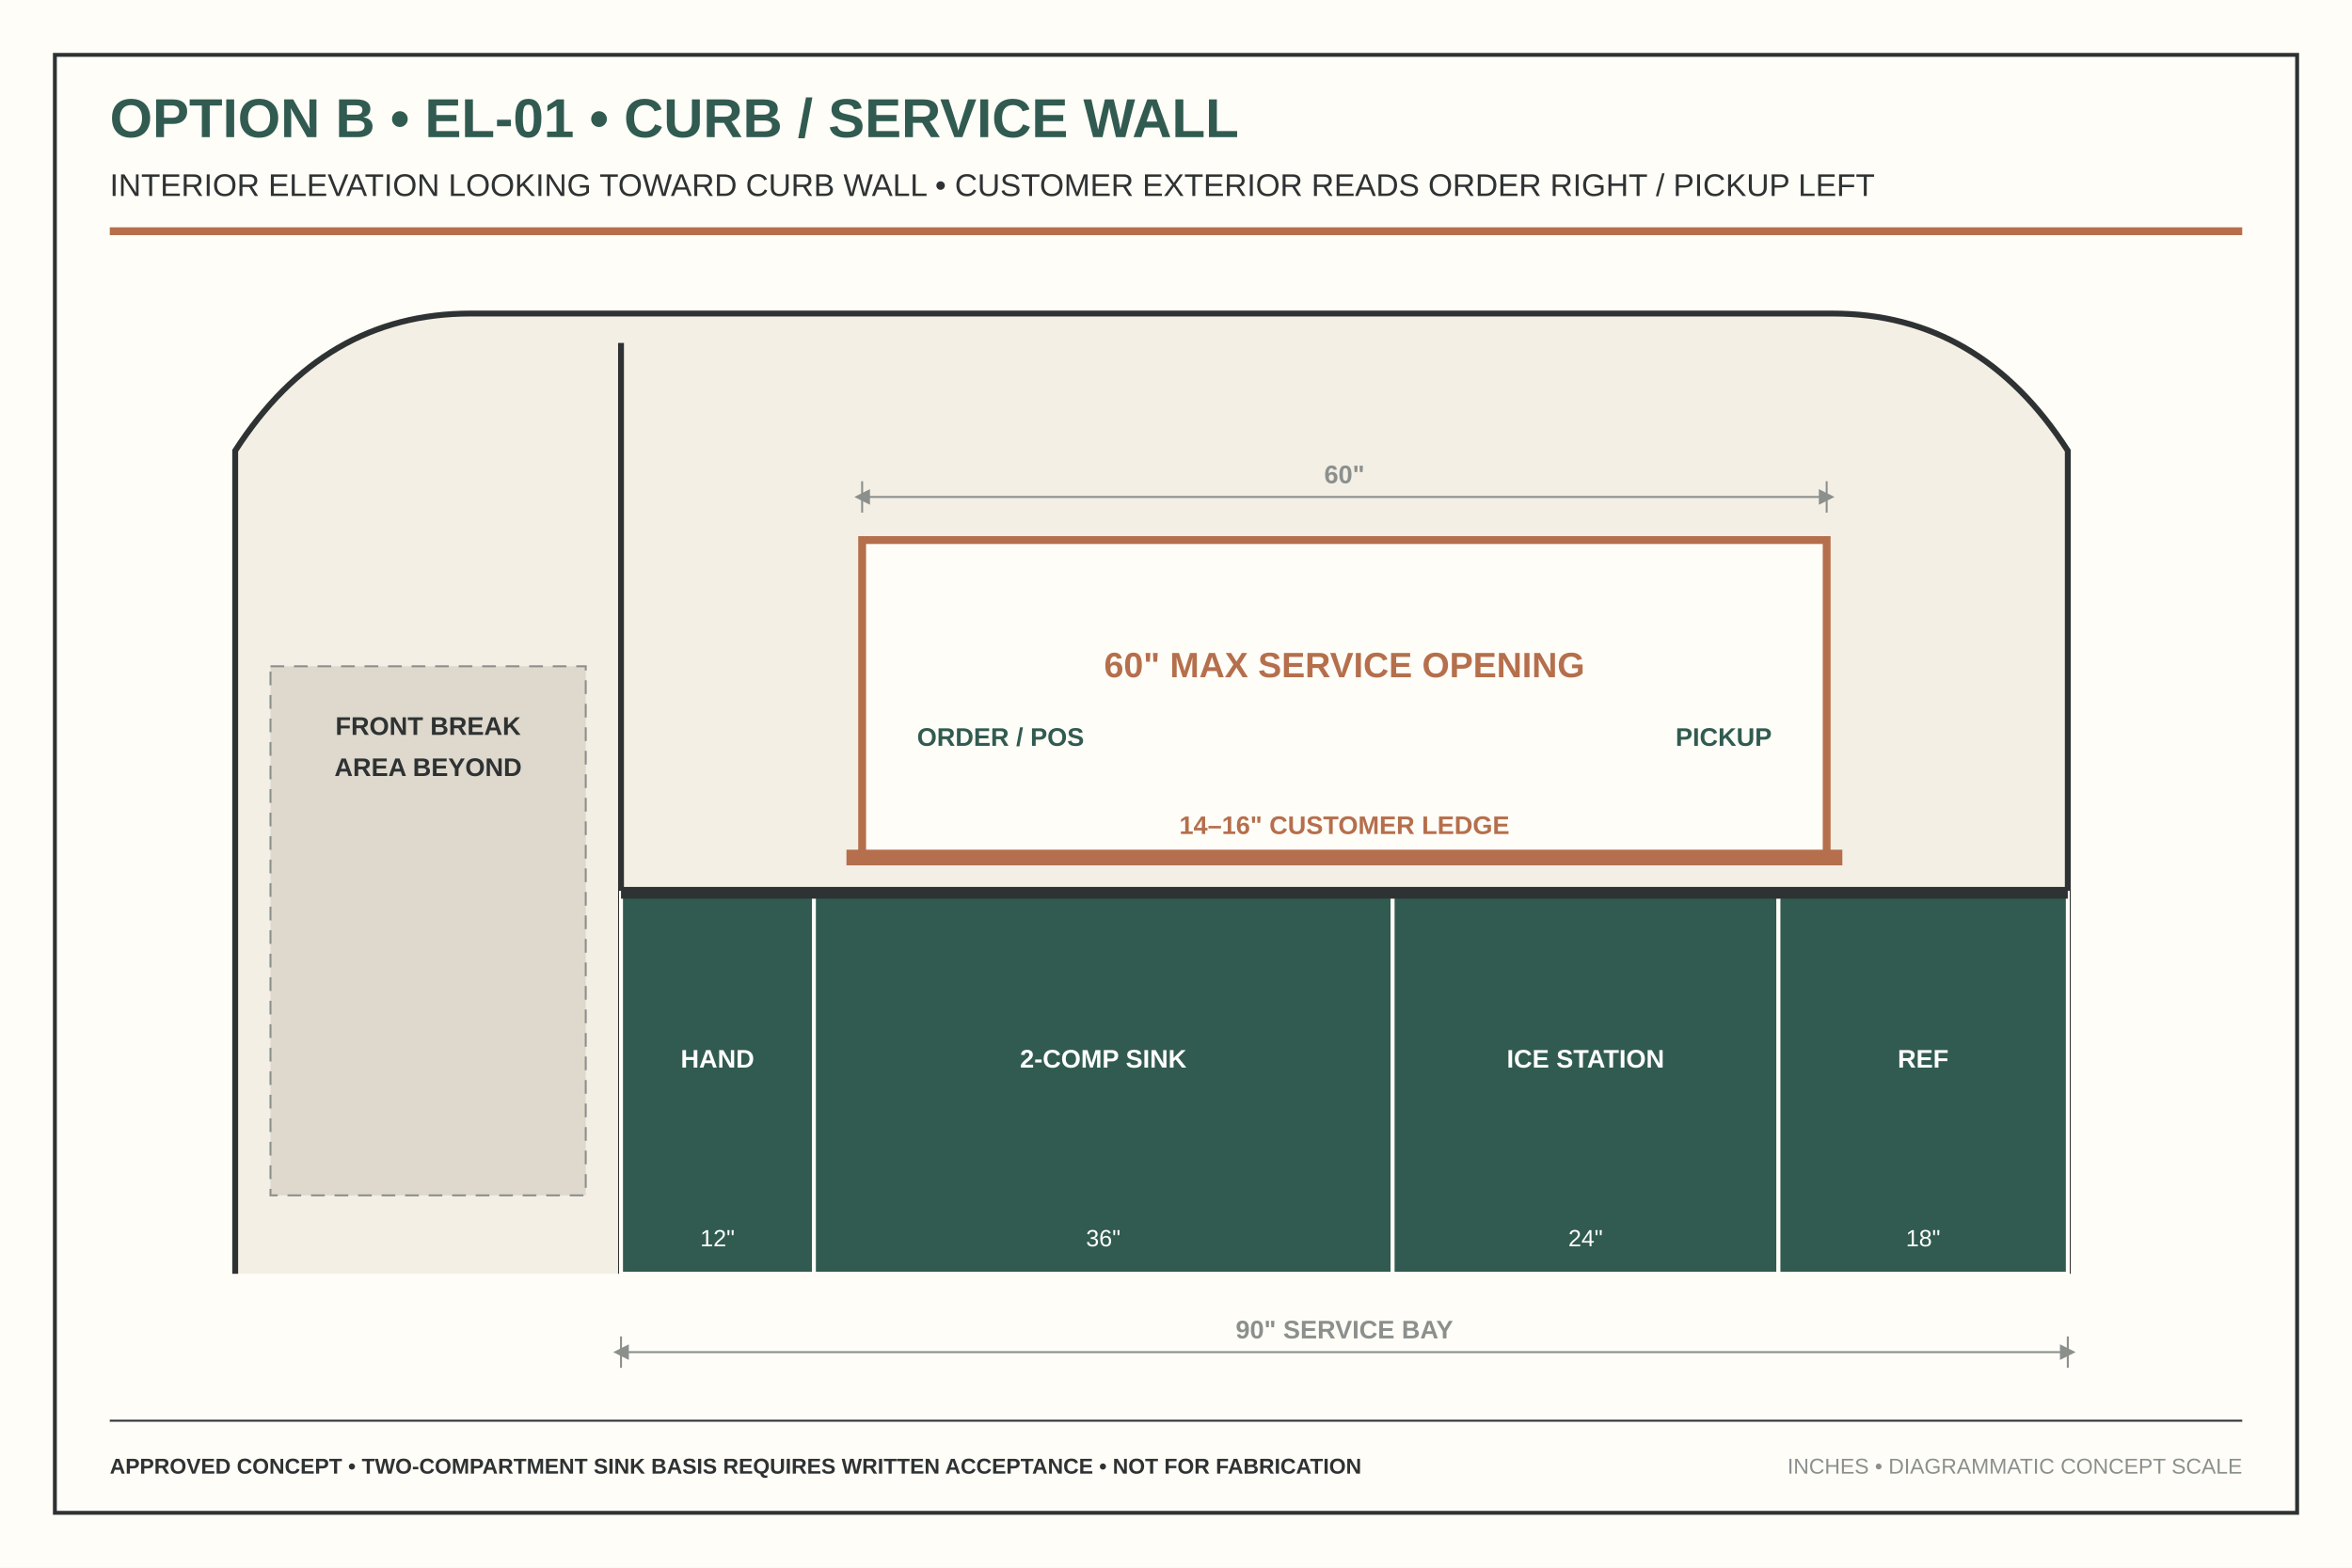
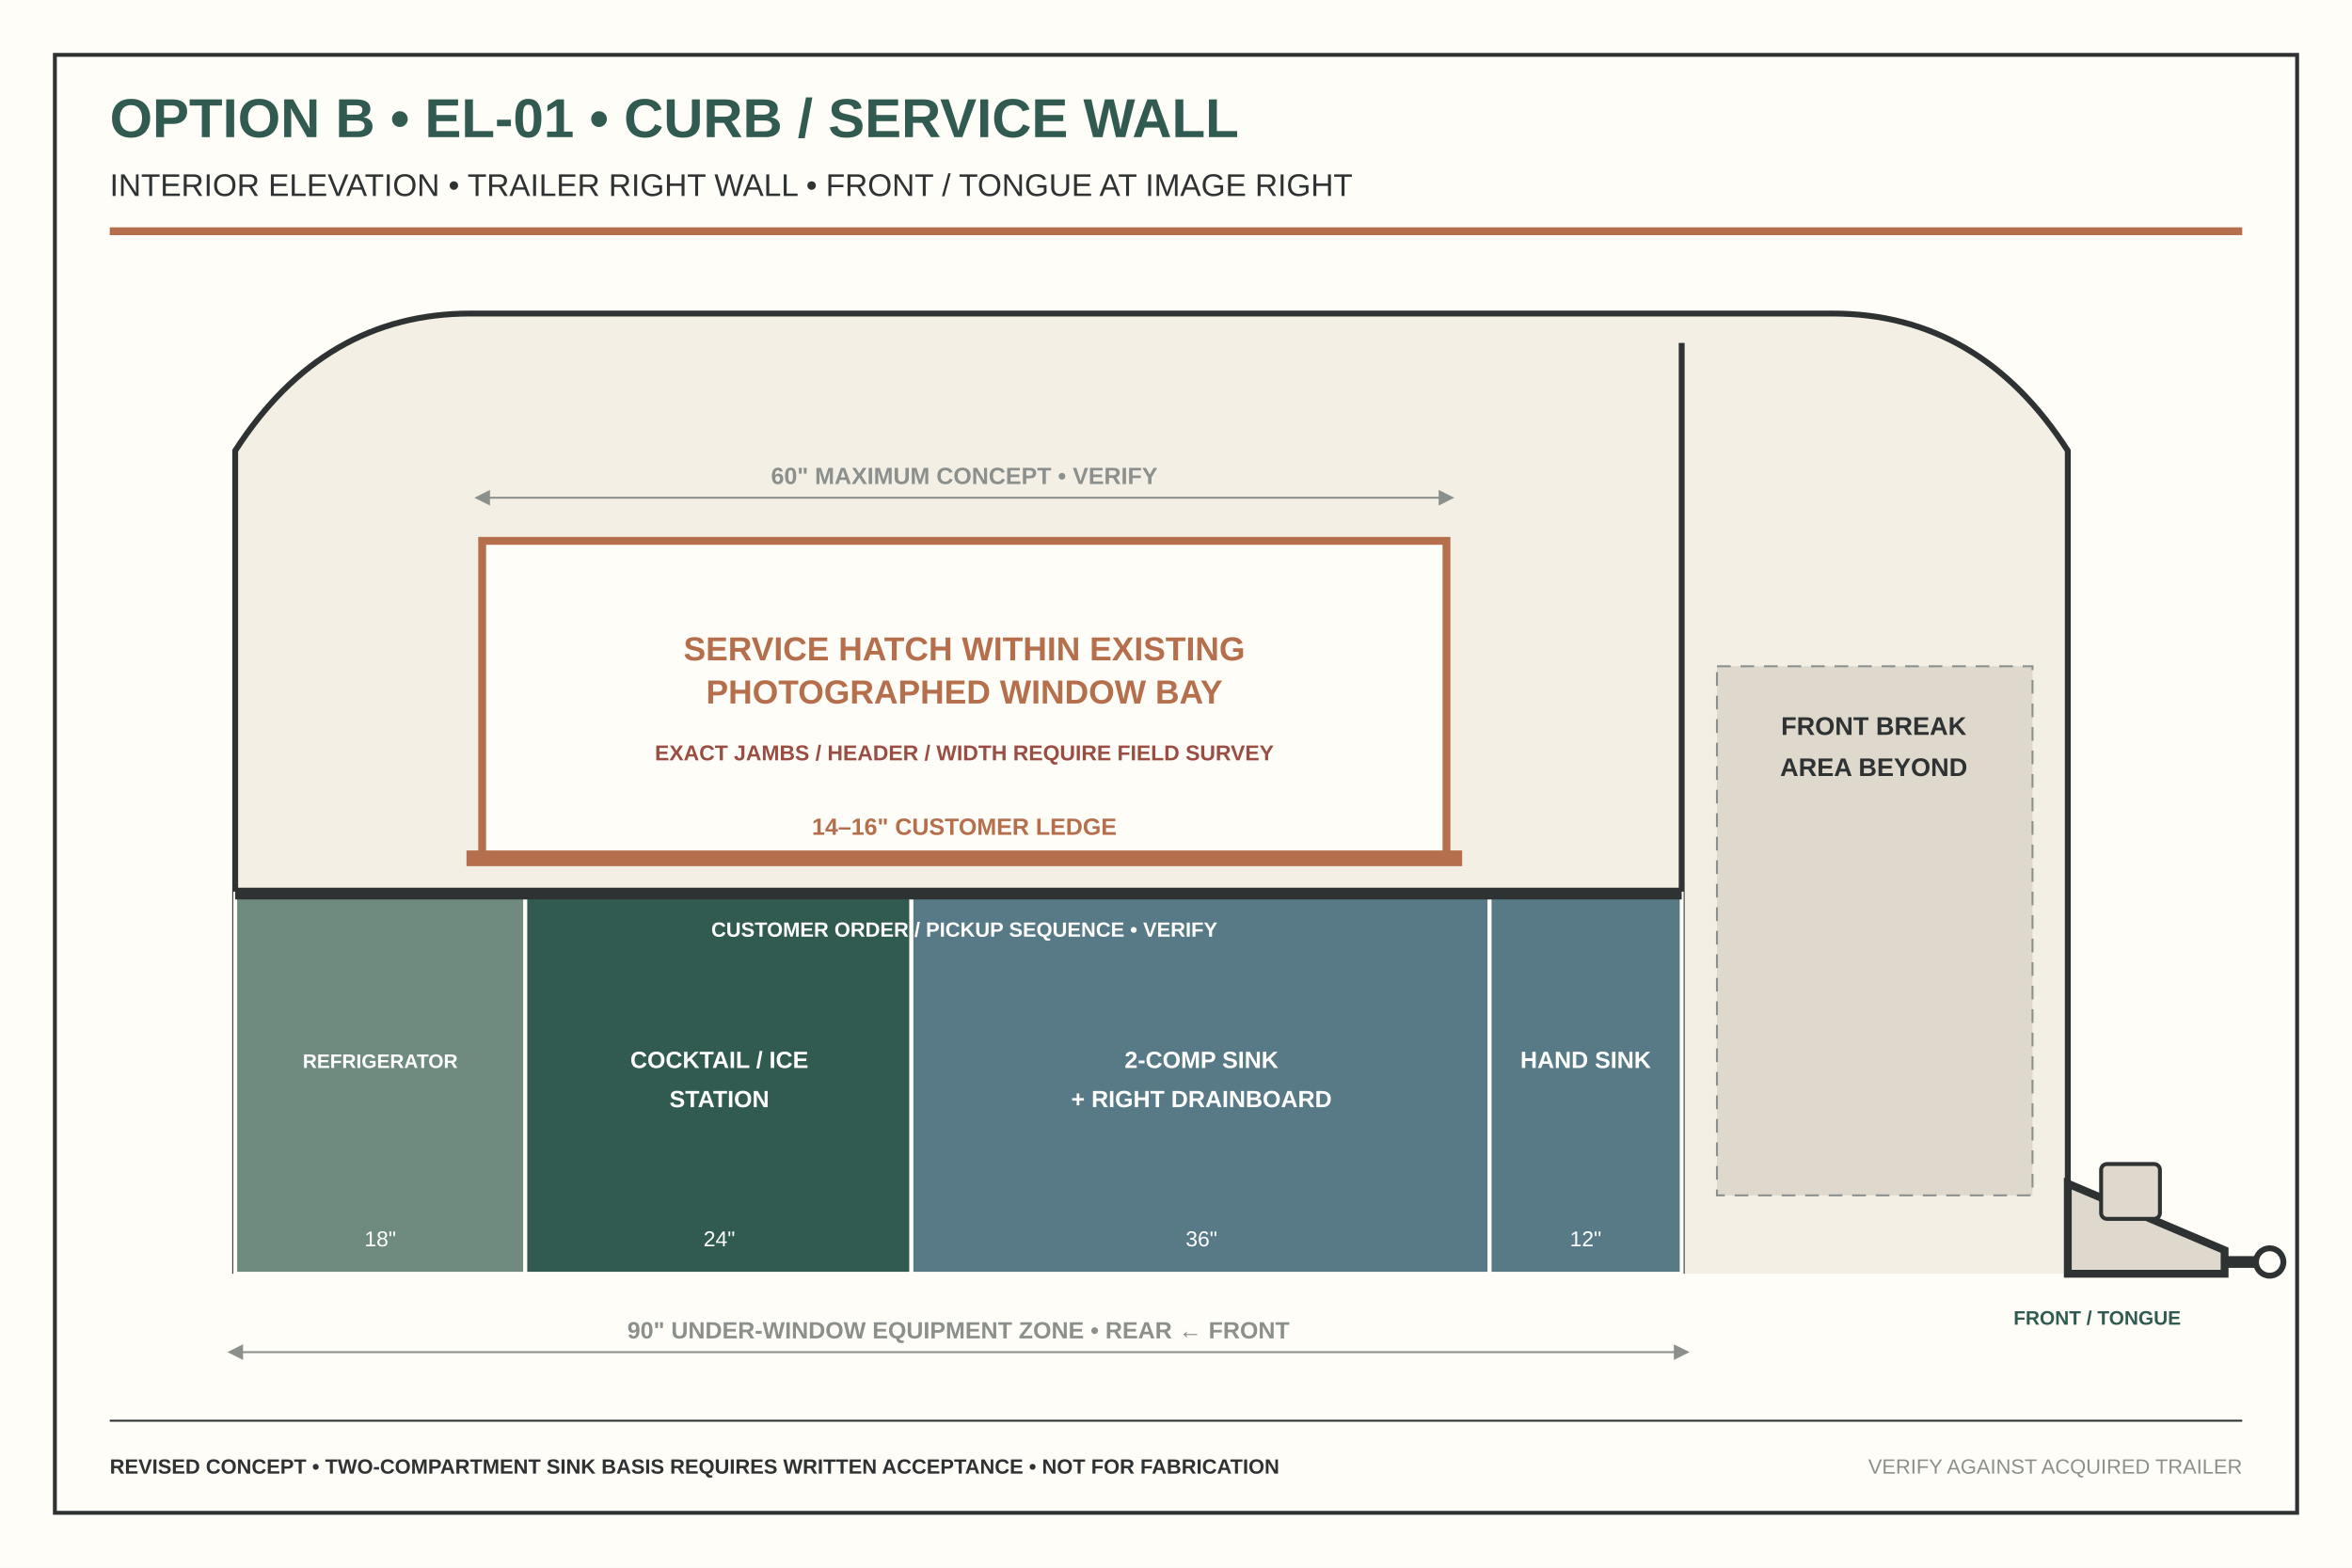
<svg xmlns="http://www.w3.org/2000/svg" width="1200" height="800" viewBox="0 0 1200 800" role="img" aria-labelledby="title desc">
-   <rect width="1200" height="800" fill="#FFFDF8" />
-   <rect x="28" y="28" width="1144" height="744" fill="none" stroke="#2E3232" stroke-width="2" />
-   <text x="56" y="70" font-family="Arial,Helvetica,sans-serif" font-size="28" text-anchor="start" font-weight="700" fill="#315B50">OPTION B • EL-01 • CURB / SERVICE WALL</text>
-   <text x="56" y="100" font-family="Arial,Helvetica,sans-serif" font-size="16" text-anchor="start" font-weight="400" fill="#2E3232">INTERIOR ELEVATION LOOKING TOWARD CURB WALL • CUSTOMER EXTERIOR READS ORDER RIGHT / PICKUP LEFT</text>
-   <line x1="56" y1="118" x2="1144" y2="118" stroke="#B56F4C" stroke-width="4" />
  <defs>
    <marker id="arrow" markerWidth="8" markerHeight="8" refX="4" refY="4" orient="auto-start-reverse">
      <path d="M0,0 L8,4 L0,8 z" fill="#8B908D" />
    </marker>
    <pattern id="hatch" width="10" height="10" patternUnits="userSpaceOnUse" patternTransform="rotate(45)">
      <line x1="0" y1="0" x2="0" y2="10" stroke="#8B908D" stroke-width="2" />
    </pattern>
  </defs>
-   <path d="M 120 650 L 120 230 Q 165 160 240 160 L 935 160 Q 1010 160 1055 230 L 1055 650" fill="#F4EFE5" stroke="#2E3232" stroke-width="3" />
-   <rect x="138" y="340" width="160.842" height="270" fill="#DED8CD" stroke="#8B908D" stroke-width="1" stroke-dasharray="7 5" />
-   <text x="218.421" y="375" font-family="Arial,Helvetica,sans-serif" font-size="13" text-anchor="middle" font-weight="700" fill="#2E3232">FRONT BREAK</text>
-   <text x="218.421" y="396" font-family="Arial,Helvetica,sans-serif" font-size="13" text-anchor="middle" font-weight="700" fill="#2E3232">AREA BEYOND</text>
-   <line x1="316.842" y1="175" x2="316.842" y2="650" stroke="#2E3232" stroke-width="3" />
-   <rect x="439.868" y="275.6" width="492.105" height="162" fill="#FFFDF8" stroke="#B56F4C" stroke-width="4" />
-   <text x="685.921" y="345.6" font-family="Arial,Helvetica,sans-serif" font-size="18" text-anchor="middle" font-weight="700" fill="#B56F4C">60" MAX SERVICE OPENING</text>
-   <line x1="431.868" y1="437.6" x2="939.974" y2="437.6" stroke="#B56F4C" stroke-width="8" />
-   <text x="685.921" y="425.6" font-family="Arial,Helvetica,sans-serif" font-size="13" text-anchor="middle" font-weight="700" fill="#B56F4C">14–16" CUSTOMER LEDGE</text>
-   <text x="467.868" y="380.6" font-family="Arial,Helvetica,sans-serif" font-size="13" text-anchor="start" font-weight="700" fill="#315B50">ORDER / POS</text>
-   <text x="903.974" y="380.6" font-family="Arial,Helvetica,sans-serif" font-size="13" text-anchor="end" font-weight="700" fill="#315B50">PICKUP</text>
-   <rect x="316.842" y="455.6" width="98.421" height="194.4" fill="#315B50" stroke="#FFFDF8" stroke-width="2" />
-   <text x="366.053" y="544.8" font-family="Arial,Helvetica,sans-serif" font-size="13" text-anchor="middle" font-weight="700" fill="#FFFFFF">HAND</text>
-   <text x="366.053" y="636" font-family="Arial,Helvetica,sans-serif" font-size="12" text-anchor="middle" font-weight="400" fill="#FFFFFF">12"</text>
-   <rect x="415.263" y="455.6" width="295.263" height="194.4" fill="#315B50" stroke="#FFFDF8" stroke-width="2" />
-   <text x="562.895" y="544.8" font-family="Arial,Helvetica,sans-serif" font-size="13" text-anchor="middle" font-weight="700" fill="#FFFFFF">2-COMP SINK</text>
-   <text x="562.895" y="636" font-family="Arial,Helvetica,sans-serif" font-size="12" text-anchor="middle" font-weight="400" fill="#FFFFFF">36"</text>
-   <rect x="710.526" y="455.6" width="196.842" height="194.4" fill="#315B50" stroke="#FFFDF8" stroke-width="2" />
-   <text x="808.947" y="544.8" font-family="Arial,Helvetica,sans-serif" font-size="13" text-anchor="middle" font-weight="700" fill="#FFFFFF">ICE STATION</text>
-   <text x="808.947" y="636" font-family="Arial,Helvetica,sans-serif" font-size="12" text-anchor="middle" font-weight="400" fill="#FFFFFF">24"</text>
-   <rect x="907.368" y="455.6" width="147.632" height="194.4" fill="#315B50" stroke="#FFFDF8" stroke-width="2" />
-   <text x="981.184" y="544.8" font-family="Arial,Helvetica,sans-serif" font-size="13" text-anchor="middle" font-weight="700" fill="#FFFFFF">REF</text>
-   <text x="981.184" y="636" font-family="Arial,Helvetica,sans-serif" font-size="12" text-anchor="middle" font-weight="400" fill="#FFFFFF">18"</text>
-   <line x1="316.842" y1="455.6" x2="1055" y2="455.6" stroke="#2E3232" stroke-width="6" />
-   <line x1="316.842" y1="690" x2="1055" y2="690" stroke="#8B908D" stroke-width="1" marker-start="url(#arrow)" marker-end="url(#arrow)" />
-   <line x1="316.842" y1="682" x2="316.842" y2="698" stroke="#8B908D" stroke-width="1" />
-   <line x1="1055" y1="682" x2="1055" y2="698" stroke="#8B908D" stroke-width="1" />
-   <text x="685.921" y="683" font-family="Arial,Helvetica,sans-serif" font-size="13" text-anchor="middle" font-weight="700" fill="#8B908D">90" SERVICE BAY</text>
-   <line x1="439.868" y1="253.6" x2="931.974" y2="253.6" stroke="#8B908D" stroke-width="1" marker-start="url(#arrow)" marker-end="url(#arrow)" />
-   <line x1="439.868" y1="245.6" x2="439.868" y2="261.6" stroke="#8B908D" stroke-width="1" />
-   <line x1="931.974" y1="245.6" x2="931.974" y2="261.6" stroke="#8B908D" stroke-width="1" />
-   <text x="685.921" y="246.6" font-family="Arial,Helvetica,sans-serif" font-size="13" text-anchor="middle" font-weight="700" fill="#8B908D">60"</text>
-   <line x1="56" y1="725" x2="1144" y2="725" stroke="#2E3232" stroke-width="1" />
-   <text x="56" y="752" font-family="Arial,Helvetica,sans-serif" font-size="11" text-anchor="start" font-weight="700" fill="#2E3232">APPROVED CONCEPT • TWO-COMPARTMENT SINK BASIS REQUIRES WRITTEN ACCEPTANCE • NOT FOR FABRICATION</text>
-   <text x="1144" y="752" font-family="Arial,Helvetica,sans-serif" font-size="11" text-anchor="end" font-weight="400" fill="#8B908D">INCHES • DIAGRAMMATIC CONCEPT SCALE</text>
+   <style>.ew{font:700 12px Arial;text-anchor:middle;fill:#FFF}.dw{font:11px Arial;text-anchor:middle;fill:#FFF}.small{font-size:10px}</style>
+   <rect width="1200" height="800" fill="#FFFDF8" />
+   <rect x="28" y="28" width="1144" height="744" fill="none" stroke="#2E3232" stroke-width="2" />
+   <text x="56" y="70" font-family="Arial" font-size="28" font-weight="700" fill="#315B50">OPTION B • EL-01 • CURB / SERVICE WALL</text>
+   <text x="56" y="100" font-family="Arial" font-size="16" fill="#2E3232">INTERIOR ELEVATION • TRAILER RIGHT WALL • FRONT / TONGUE AT IMAGE RIGHT</text>
+   <line x1="56" y1="118" x2="1144" y2="118" stroke="#B56F4C" stroke-width="4" />
+   <path d="M120 650 L120 230 Q165 160 240 160 L935 160 Q1010 160 1055 230 L1055 650" fill="#F4EFE5" stroke="#2E3232" stroke-width="3" />
+   <path d="M1055 604 L1135 638 L1135 650 L1055 650 Z" fill="#DED8CD" stroke="#2E3232" stroke-width="4" />
+   <line x1="1135" y1="644" x2="1151" y2="644" stroke="#2E3232" stroke-width="6" />
+   <circle cx="1158" cy="644" r="7" fill="#FFFDF8" stroke="#2E3232" stroke-width="3" />
+   <rect x="1072" y="594" width="30" height="28" rx="3" fill="#DED8CD" stroke="#2E3232" stroke-width="2" />
+   <text x="1070" y="676" font-family="Arial" font-size="10" text-anchor="middle" font-weight="700" fill="#315B50">FRONT / TONGUE</text>
+   <line x1="858" y1="175" x2="858" y2="650" stroke="#2E3232" stroke-width="3" />
+   <rect x="876" y="340" width="161" height="270" fill="#DED8CD" stroke="#8B908D" stroke-dasharray="7 5" />
+   <text x="956" y="375" font-family="Arial" font-size="13" text-anchor="middle" font-weight="700" fill="#2E3232">FRONT BREAK</text>
+   <text x="956" y="396" font-family="Arial" font-size="13" text-anchor="middle" font-weight="700" fill="#2E3232">AREA BEYOND</text>
+   <rect x="246" y="276" width="492" height="162" fill="#FFFDF8" stroke="#B56F4C" stroke-width="4" />
+   <line x1="246" y1="254" x2="738" y2="254" stroke="#8B908D" marker-start="url(#arrow)" marker-end="url(#arrow)" />
+   <text x="492" y="247" font-family="Arial" font-size="12" text-anchor="middle" font-weight="700" fill="#8B908D">60" MAXIMUM CONCEPT • VERIFY</text>
+   <text x="492" y="337" font-family="Arial" font-size="17" text-anchor="middle" font-weight="700" fill="#B56F4C">SERVICE HATCH WITHIN EXISTING</text>
+   <text x="492" y="359" font-family="Arial" font-size="17" text-anchor="middle" font-weight="700" fill="#B56F4C">PHOTOGRAPHED WINDOW BAY</text>
+   <text x="492" y="388" font-family="Arial" font-size="11" text-anchor="middle" font-weight="700" fill="#9A4D43">EXACT JAMBS / HEADER / WIDTH REQUIRE FIELD SURVEY</text>
+   <line x1="238" y1="438" x2="746" y2="438" stroke="#B56F4C" stroke-width="8" />
+   <text x="492" y="426" font-family="Arial" font-size="12" text-anchor="middle" font-weight="700" fill="#B56F4C">14–16" CUSTOMER LEDGE</text>
+   <rect x="120" y="456" width="148" height="194" fill="#6F8B80" stroke="#FFFDF8" stroke-width="2" />
+   <rect x="268" y="456" width="197" height="194" fill="#315B50" stroke="#FFFDF8" stroke-width="2" />
+   <rect x="465" y="456" width="295" height="194" fill="#577A86" stroke="#FFFDF8" stroke-width="2" />
+   <rect x="760" y="456" width="98" height="194" fill="#577A86" stroke="#FFFDF8" stroke-width="2" />
+   <text x="194" y="545" class="ew small">REFRIGERATOR</text>
+   <text x="194" y="636" class="dw">18"</text>
+   <text x="367" y="545" class="ew">COCKTAIL / ICE</text>
+   <text x="367" y="565" class="ew">STATION</text>
+   <text x="367" y="636" class="dw">24"</text>
+   <text x="613" y="545" class="ew">2-COMP SINK</text>
+   <text x="613" y="565" class="ew">+ RIGHT DRAINBOARD</text>
+   <text x="613" y="636" class="dw">36"</text>
+   <text x="809" y="545" class="ew">HAND SINK</text>
+   <text x="809" y="636" class="dw">12"</text>
+   <line x1="120" y1="456" x2="858" y2="456" stroke="#2E3232" stroke-width="6" />
+   <text x="492" y="478" font-family="Arial" font-size="10.5" text-anchor="middle" font-weight="700" fill="#FFFFFF">CUSTOMER ORDER / PICKUP SEQUENCE • VERIFY</text>
+   <line x1="120" y1="690" x2="858" y2="690" stroke="#8B908D" marker-start="url(#arrow)" marker-end="url(#arrow)" />
+   <text x="489" y="683" font-family="Arial" font-size="12" text-anchor="middle" font-weight="700" fill="#8B908D">90" UNDER-WINDOW EQUIPMENT ZONE • REAR ← FRONT</text>
+   <line x1="56" y1="725" x2="1144" y2="725" stroke="#2E3232" />
+   <text x="56" y="752" font-family="Arial" font-size="10.5" font-weight="700" fill="#2E3232">REVISED CONCEPT • TWO-COMPARTMENT SINK BASIS REQUIRES WRITTEN ACCEPTANCE • NOT FOR FABRICATION</text>
+   <text x="1144" y="752" font-family="Arial" font-size="10.5" text-anchor="end" fill="#8B908D">VERIFY AGAINST ACQUIRED TRAILER</text>
</svg>
